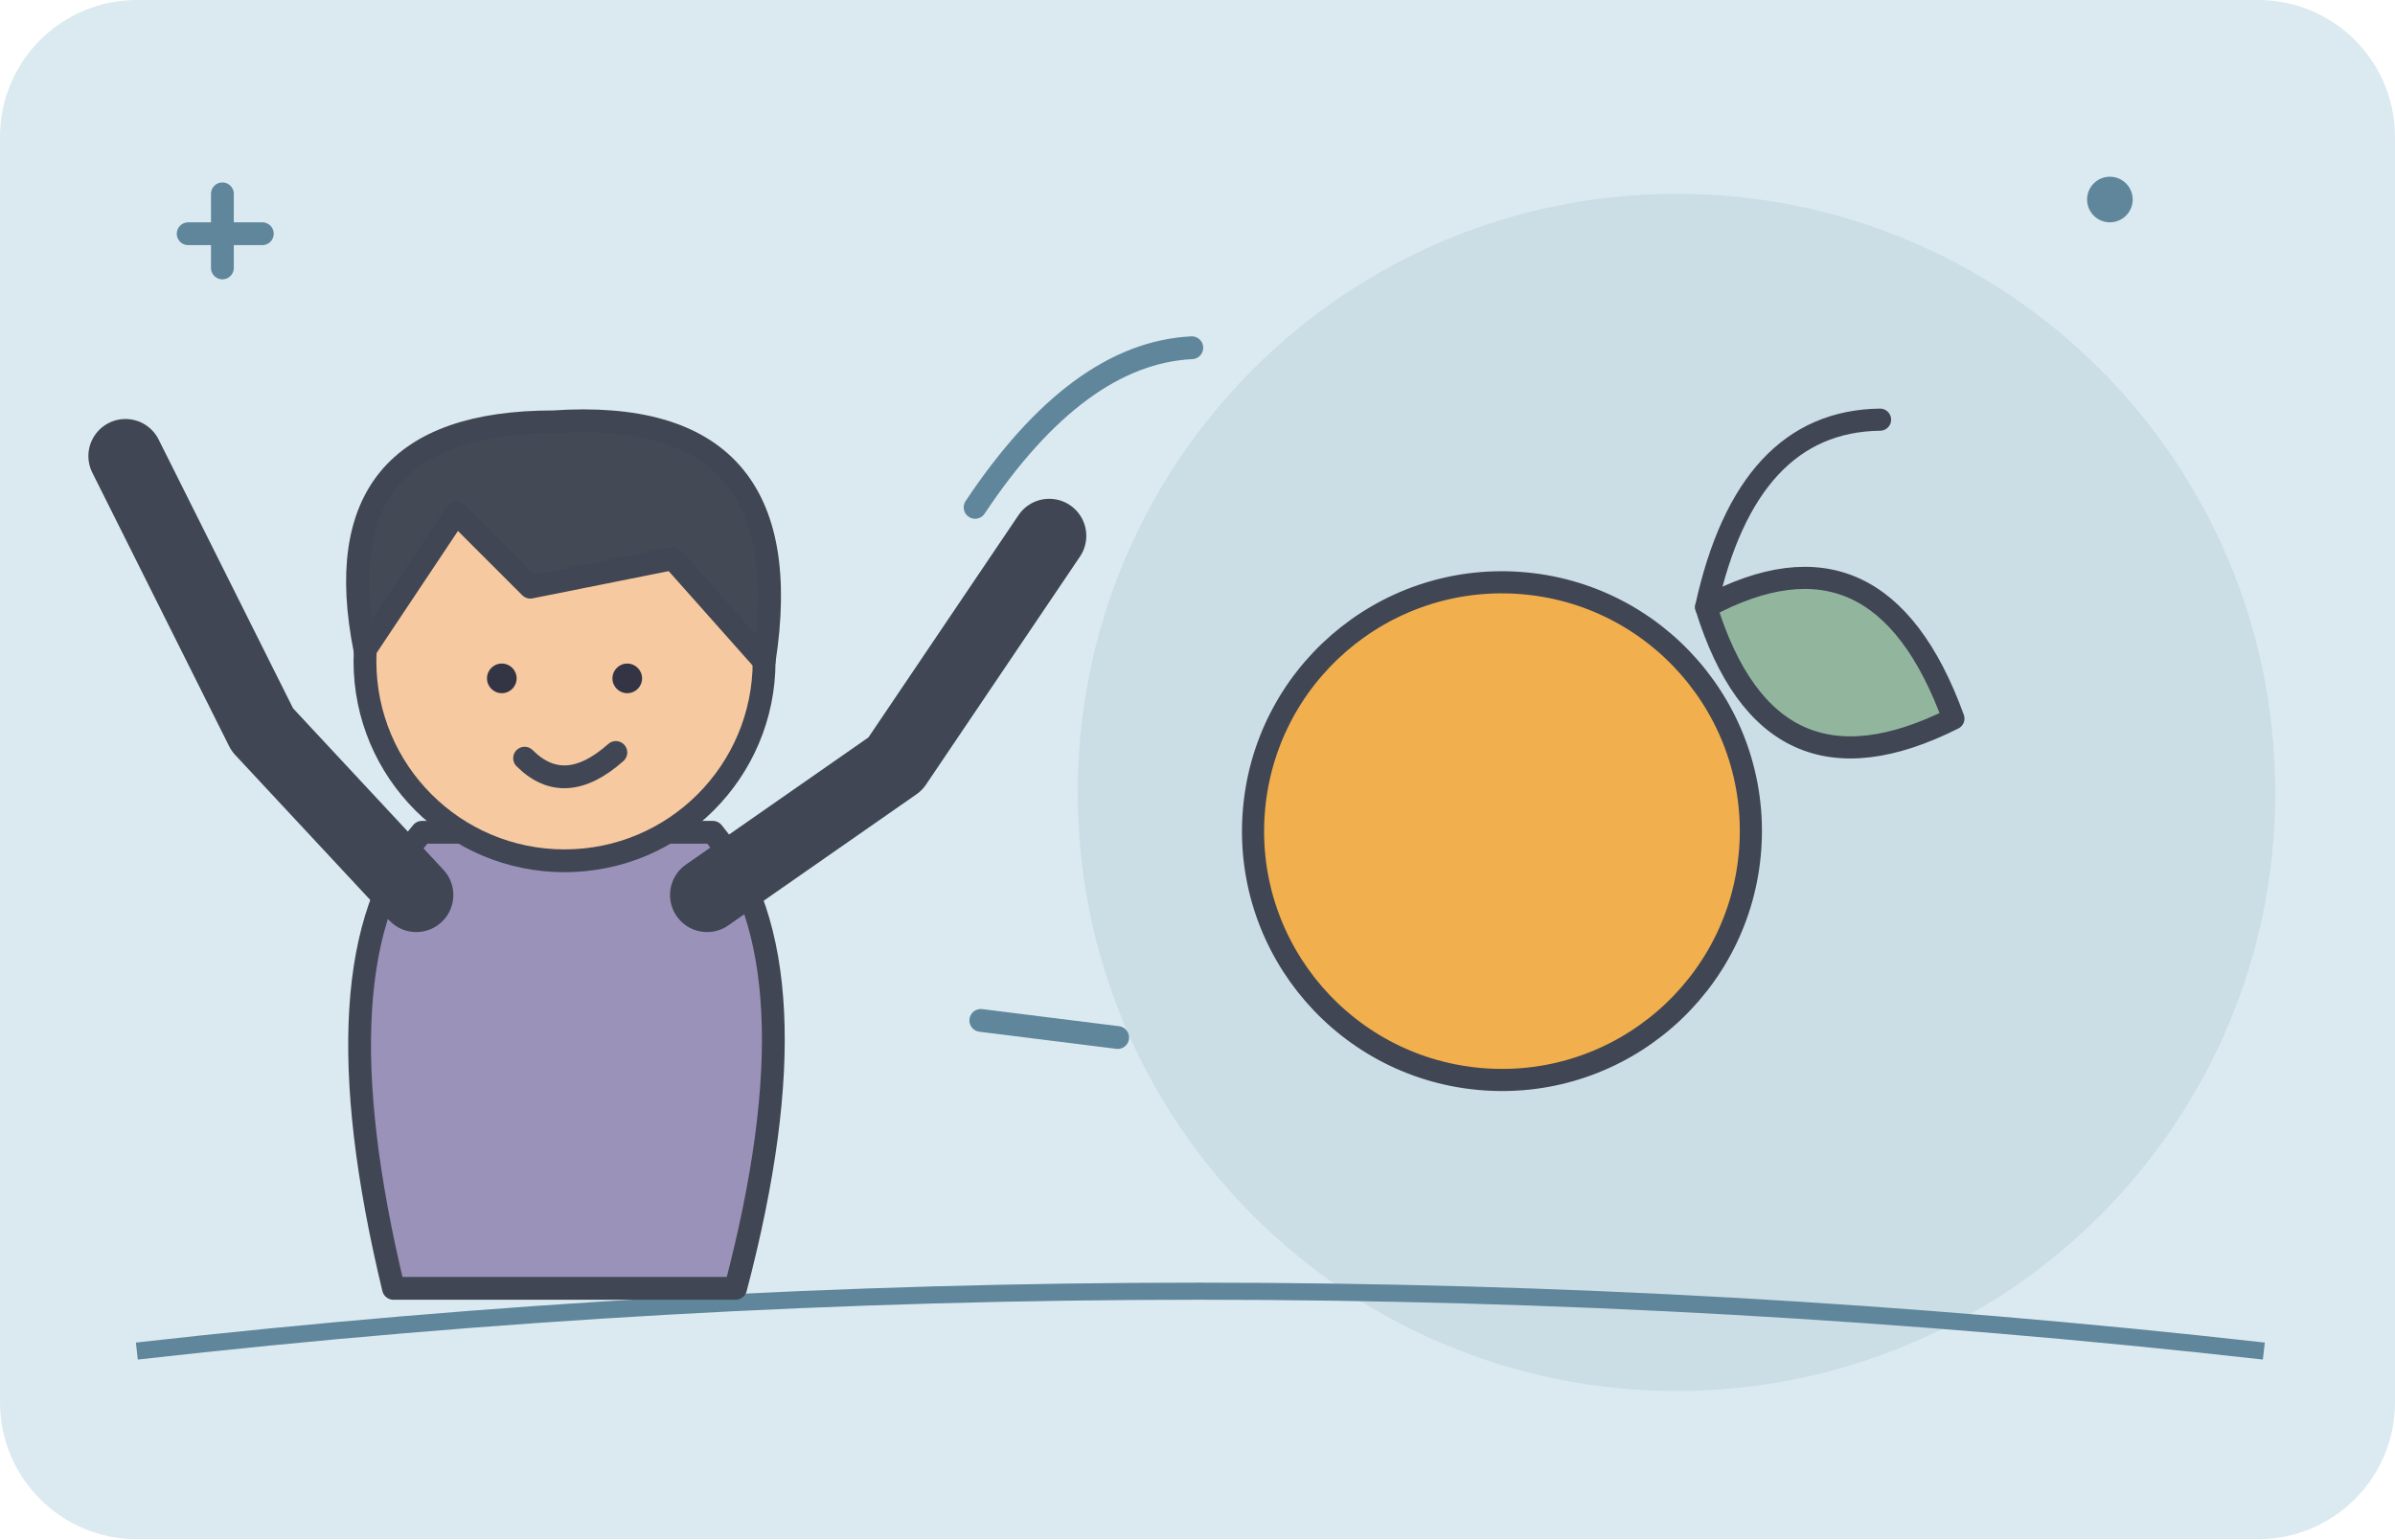
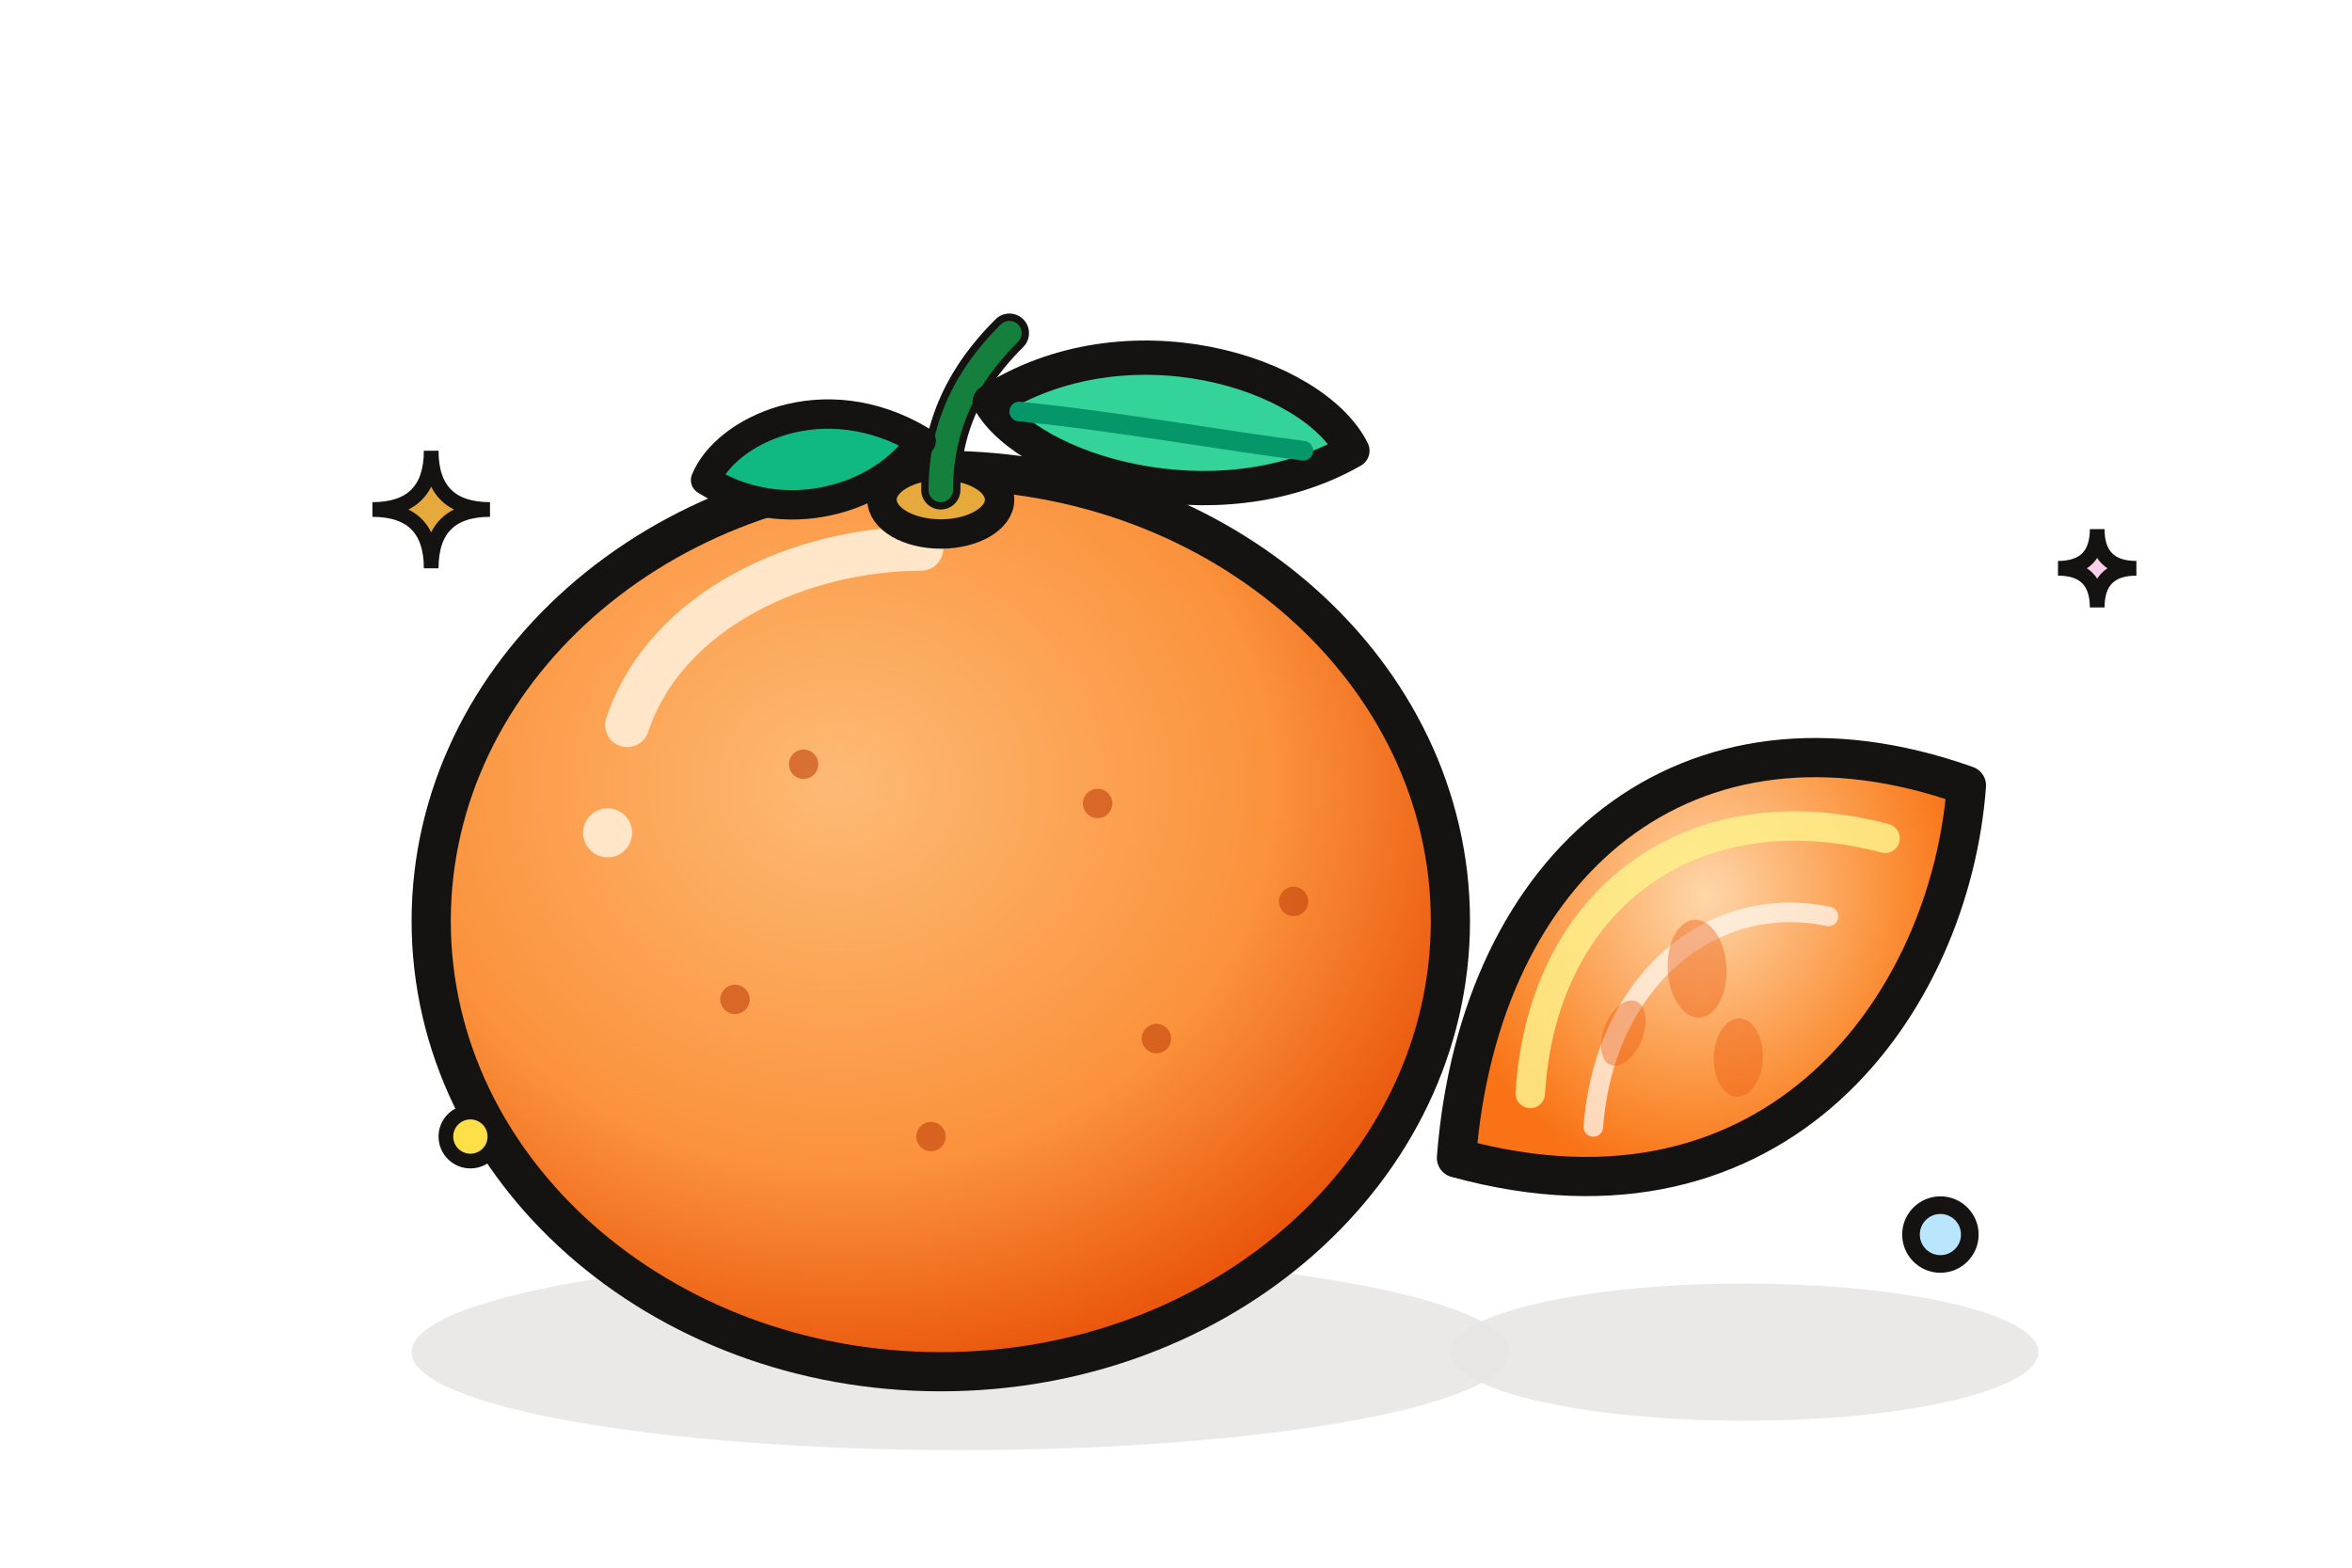
- <svg xmlns="http://www.w3.org/2000/svg" viewBox="0 0 420 270" role="img">
-   <rect width="420" height="270" rx="24" fill="#dbeaf0" />
-   <circle cx="294" cy="139" r="105" fill="#60869c" opacity=".13" />
-   <path d="M24 237Q210 216 397 237" stroke="#60869c" stroke-width="3" fill="none" />
-   <g stroke="#404654" stroke-width="4" stroke-linecap="round" stroke-linejoin="round">
-     <g transform="translate(99 116)">
-       <path d="M-30 110Q-44 52-25 30L26 30Q45 53 30 110Z" fill="#9b92b9" />
-       <circle cy="0" r="35" fill="#f6c9a1" />
-       <path d="M-35-2Q-43-42-2-42Q42-45 35 0L19-18-6-13-19-26Z" fill="#434955" />
-       <circle cx="-11" cy="3" r="2.6" fill="#343544" stroke="none" />
-       <circle cx="11" cy="3" r="2.6" fill="#343544" stroke="none" />
-       <path d="M-7 17Q0 24 9 16" fill="none" />
-       <path d="M-26 41L-53 12-77-36M25 41L58 18 85-22" fill="none" stroke-width="13" />
-     </g>
-     <g transform="translate(287 128) rotate(4) scale(.97)">
-       <circle cx="-23" cy="20" r="45" fill="#f1af4e" />
-       <path d="M11-23Q41-42 57-6Q25 13 11-23Z" fill="#92b69d" />
-       <path d="M11-23Q16-57 40-59" fill="none" />
-     </g>
-     <path d="M171 89Q189 62 209 61M172 179L196 182" stroke="#60869c" fill="none" />
-     <circle cx="370" cy="35" r="4" fill="#60869c" stroke="none" />
-     <path d="M39 34V47M33 41H46" stroke="#60869c" />
+ <svg xmlns="http://www.w3.org/2000/svg" viewBox="0 0 240 160" width="100%" height="100%" aria-label="orange" class="w-full max-w-[360px] h-auto drop-shadow-sm">
+   <defs>
+     <radialGradient id="orangeGlow" cx="40%" cy="35%" r="65%">
+       <stop offset="0%" stop-color="#FDBA74" />
+       <stop offset="65%" stop-color="#FB923C" />
+       <stop offset="100%" stop-color="#EA580C" />
+     </radialGradient>
+     <radialGradient id="sliceGlow" cx="45%" cy="35%" r="60%">
+       <stop offset="0%" stop-color="#FED7AA" />
+       <stop offset="70%" stop-color="#FB923C" />
+       <stop offset="100%" stop-color="#F97316" />
+     </radialGradient>
+   </defs>
+   <ellipse cx="98" cy="138" rx="56" ry="10" fill="#E7E5E4" opacity="0.85" />
+   <ellipse cx="178" cy="138" rx="30" ry="7" fill="#E7E5E4" opacity="0.85" />
+   <ellipse cx="96" cy="94" rx="52" ry="46" fill="url(#orangeGlow)" stroke="#141312" stroke-width="4" stroke-linejoin="round" />
+   <path d="M64 74 C68 62 82 56 94 56" stroke="#FFEDD5" stroke-width="4.5" stroke-linecap="round" fill="none" opacity="0.9" />
+   <circle cx="62" cy="85" r="2.5" fill="#FFEDD5" opacity="0.9" />
+   <circle cx="82" cy="78" r="1.5" fill="#C2410C" opacity="0.6" />
+   <circle cx="112" cy="82" r="1.5" fill="#C2410C" opacity="0.6" />
+   <circle cx="75" cy="102" r="1.5" fill="#C2410C" opacity="0.6" />
+   <circle cx="95" cy="116" r="1.5" fill="#C2410C" opacity="0.6" />
+   <circle cx="118" cy="106" r="1.5" fill="#C2410C" opacity="0.6" />
+   <circle cx="132" cy="92" r="1.5" fill="#C2410C" opacity="0.6" />
+   <ellipse cx="96" cy="51" rx="6" ry="3.5" fill="#E5A93C" stroke="#141312" stroke-width="3" />
+   <path d="M96 50 C96 42 100 37 103 34" stroke="#141312" stroke-width="4" stroke-linecap="round" fill="none" />
+   <path d="M96 50 C96 42 100 37 103 34" stroke="#15803D" stroke-width="2.5" stroke-linecap="round" fill="none" />
+   <path d="M101 41 C115 32 134 38 138 46 C124 54 105 48 101 41 Z" fill="#34D399" stroke="#141312" stroke-width="3.5" stroke-linejoin="round" />
+   <path d="M104 42 C114 43 125 45 133 46" stroke="#059669" stroke-width="2" stroke-linecap="round" fill="none" />
+   <path d="M94 45 C84 39 74 44 72 49 C80 54 90 51 94 45 Z" fill="#10B981" stroke="#141312" stroke-width="3" stroke-linejoin="round" />
+   <g transform="rotate(12 178 105)">
+     <path d="M152 124 C148 94 165 72 195 76 C198 98 186 126 152 124 Z" fill="url(#sliceGlow)" stroke="#141312" stroke-width="4" stroke-linejoin="round" />
+     <path d="M158 116 C155 96 168 82 188 83" stroke="#FEF08A" stroke-width="3" stroke-linecap="round" fill="none" opacity="0.85" />
+     <path d="M165 118 C163 103 172 92 184 92" stroke="#FFF7ED" stroke-width="2" stroke-linecap="round" fill="none" opacity="0.75" />
+     <ellipse cx="172" cy="100" rx="3" ry="5" fill="#EA580C" opacity="0.4" transform="rotate(-15 172 100)" />
+     <ellipse cx="178" cy="108" rx="2.5" ry="4" fill="#EA580C" opacity="0.4" transform="rotate(-10 178 108)" />
+     <ellipse cx="166" cy="108" rx="2" ry="3.5" fill="#EA580C" opacity="0.4" transform="rotate(10 166 108)" />
  </g>
+   <path d="M38 52 Q44 52 44 46 Q44 52 50 52 Q44 52 44 58 Q44 52 38 52 Z" fill="#E5A93C" stroke="#141312" stroke-width="1.5" />
+   <path d="M210 58 Q214 58 214 54 Q214 58 218 58 Q214 58 214 62 Q214 58 210 58 Z" fill="#FBCFE8" stroke="#141312" stroke-width="1.5" />
+   <circle cx="198" cy="126" r="3" fill="#BAE6FD" stroke="#141312" stroke-width="1.8" />
+   <circle cx="48" cy="116" r="2.5" fill="#FDE047" stroke="#141312" stroke-width="1.5" />
</svg>
